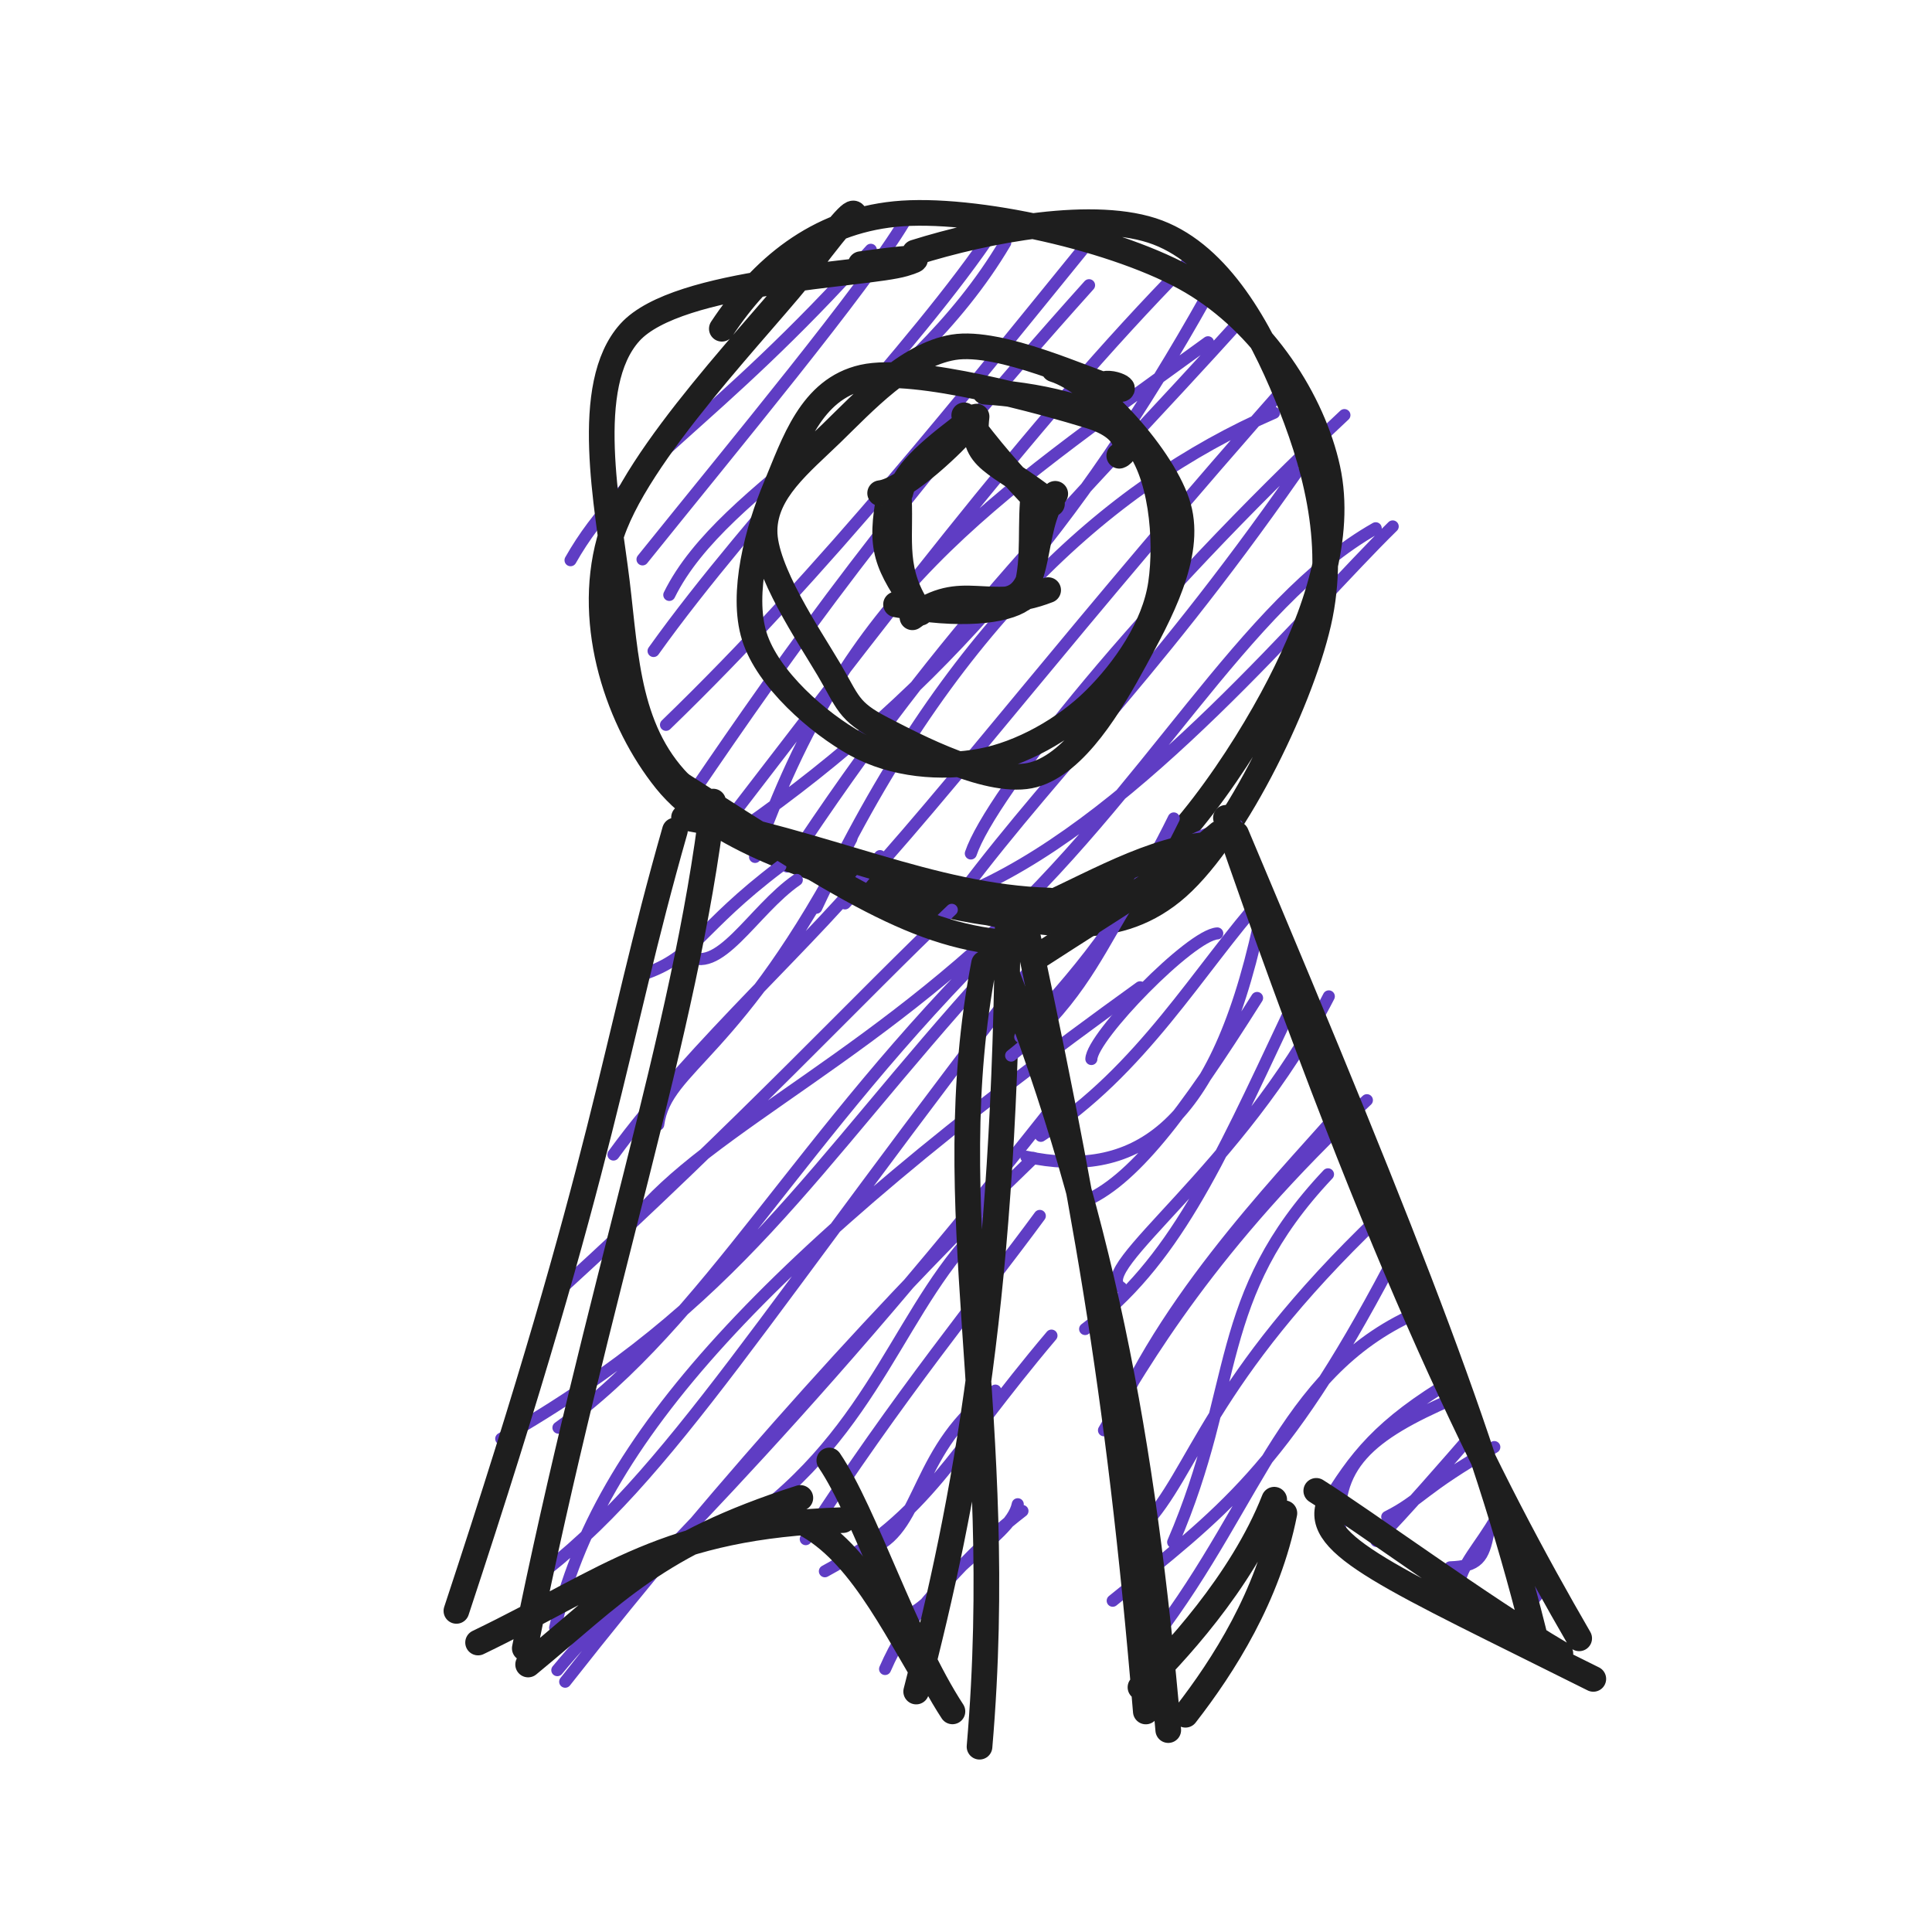
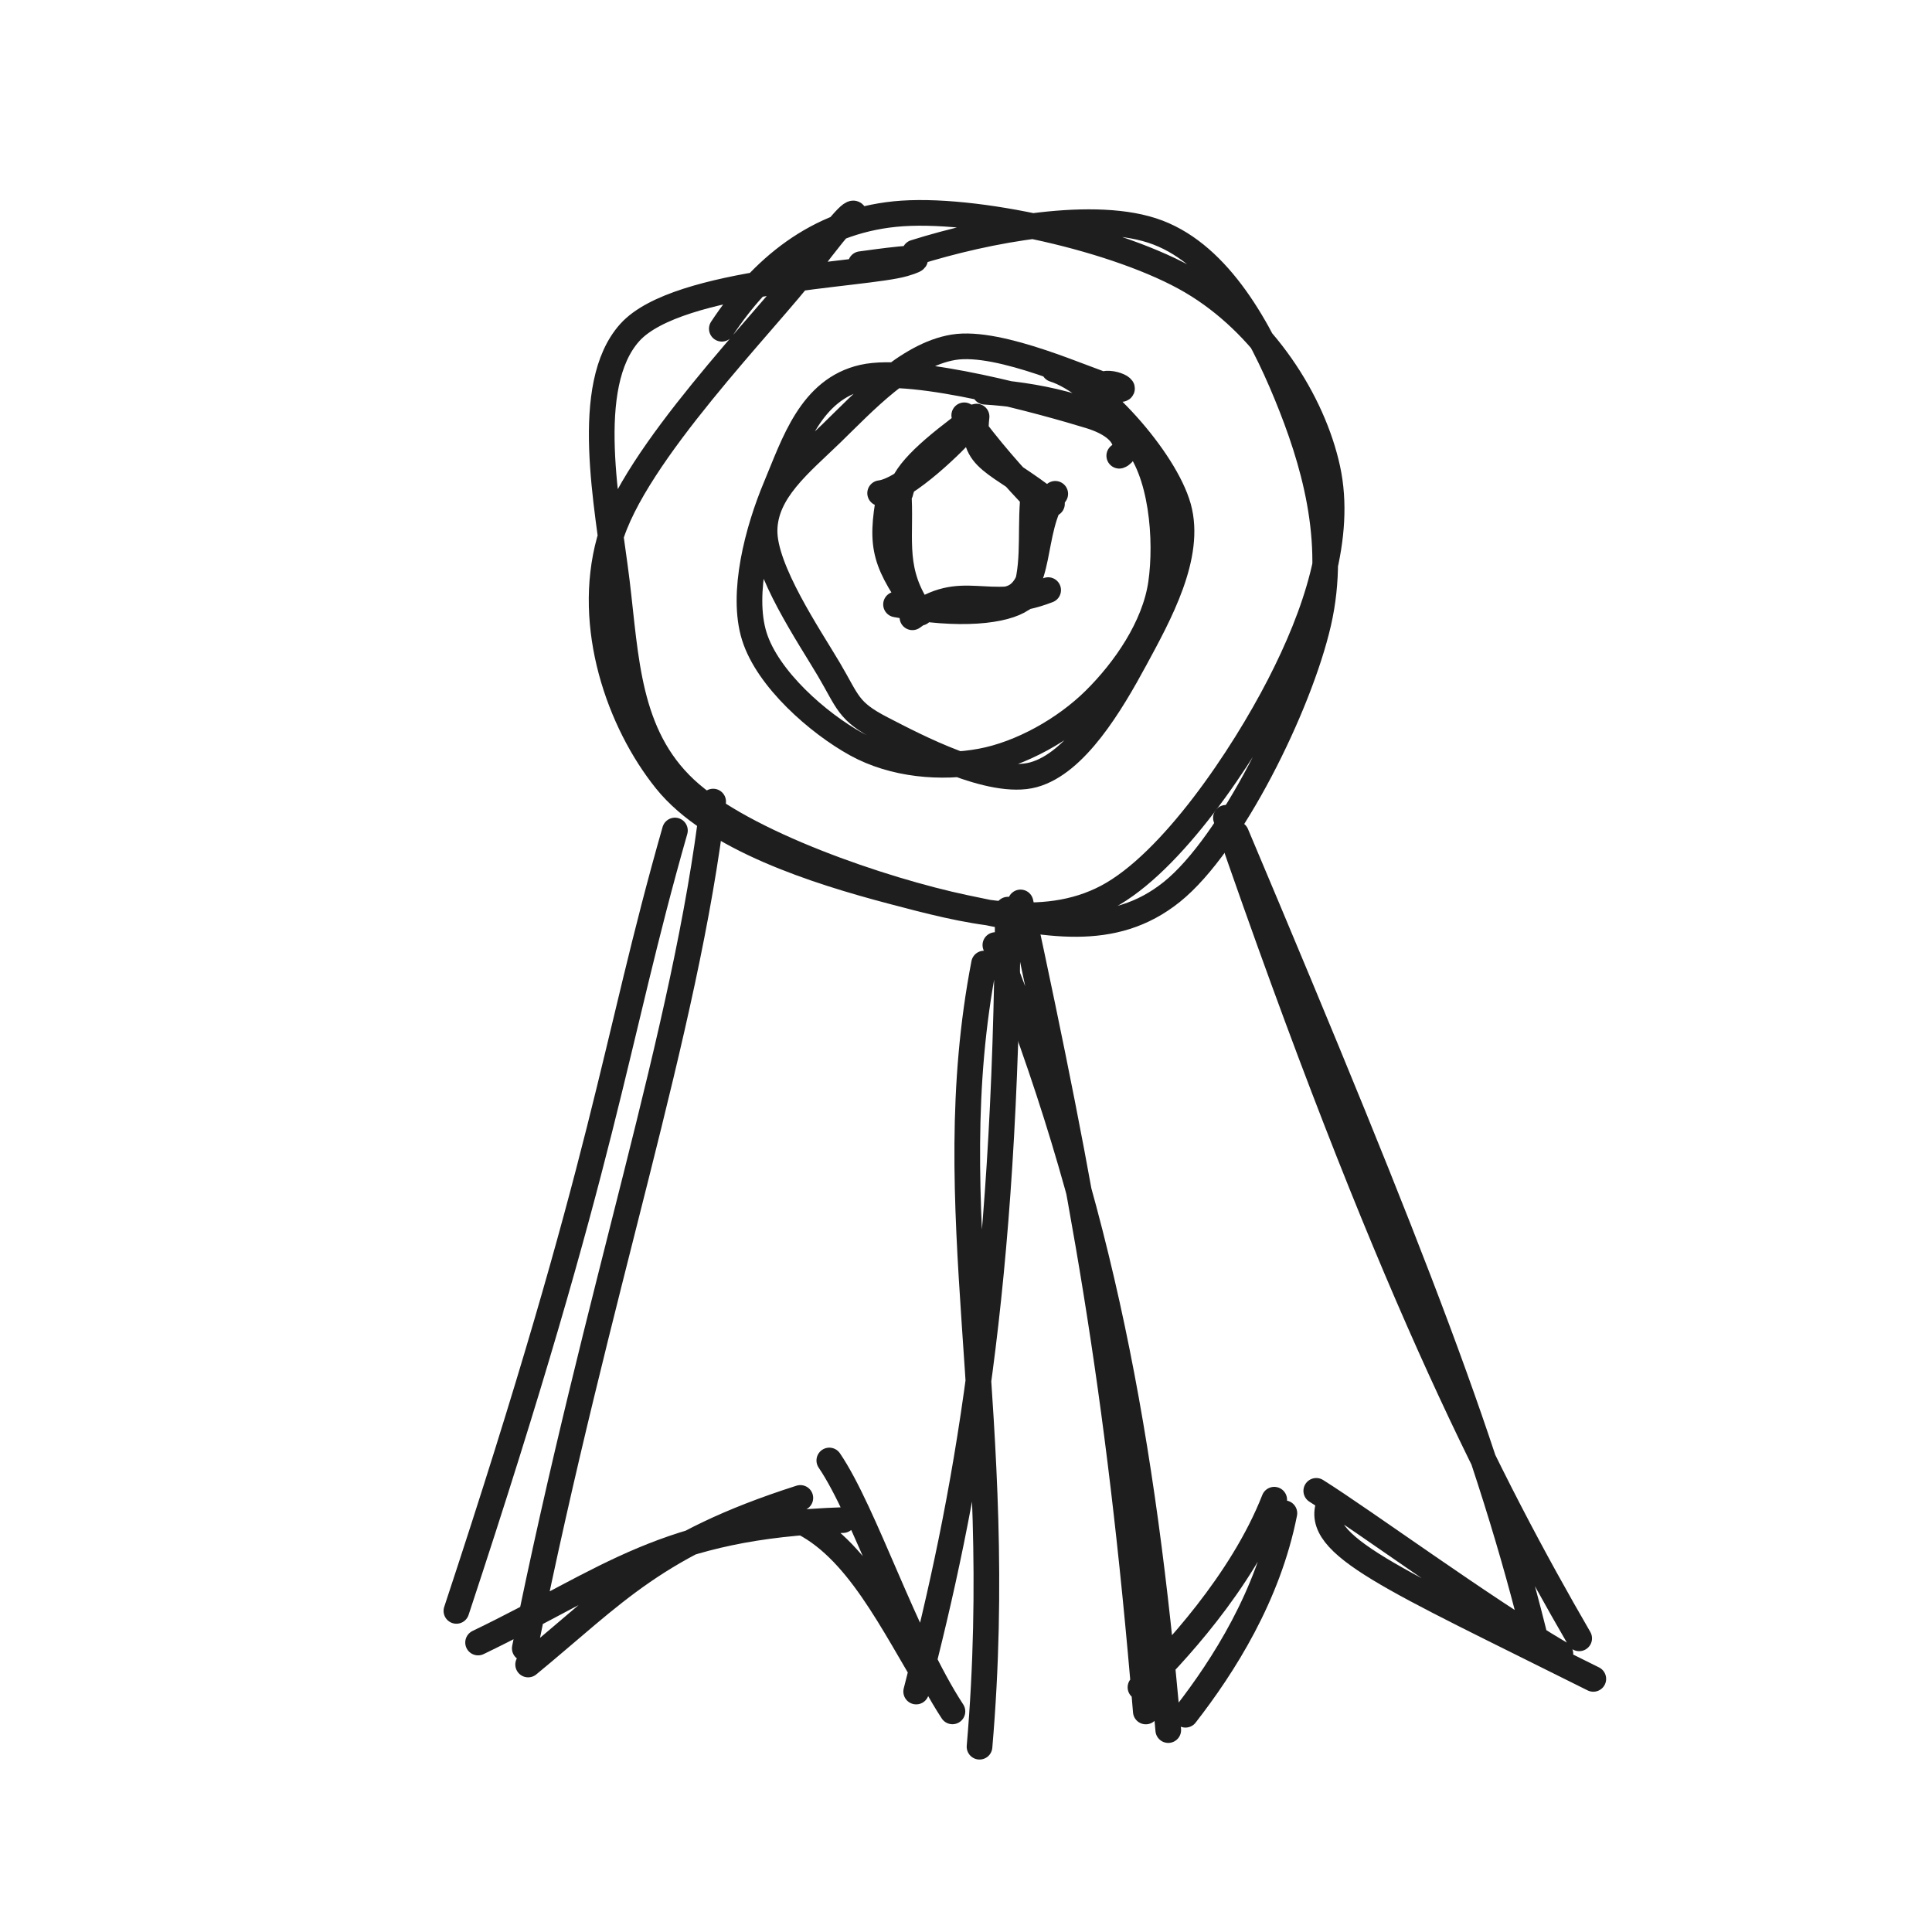
<svg xmlns="http://www.w3.org/2000/svg" width="128" height="128" viewBox="0 0 128 128" role="img">
-   <path d="M47.864 21.733 C47.864 21.733, 47.864 21.733, 47.864 21.733 M47.864 21.733 C47.864 21.733, 47.864 21.733, 47.864 21.733 M37.8 37.115 C41.388 30.774, 47.272 28.18, 57.693 16.549 M42.568 37.061 C48.599 29.56, 57.316 19.057, 59.911 14.705 M44.343 39.415 C47.985 32.025, 60.145 27.012, 66.6 16.079 M43.301 43.13 C49.797 34.019, 60.694 23.026, 65.907 15.151 M45.952 52.466 C52.209 43.281, 59.372 33.12, 72.153 18.896 M44.124 48.021 C54.746 37.748, 63.884 26.164, 72.562 15.503 M50.025 56.773 C56.221 39.128, 65.143 33.49, 80.034 22.676 M47.454 55.406 C57.58 42.28, 68.187 28.061, 78.557 17.536 M52.152 57.407 C63.145 40.705, 70.708 33.928, 82.368 21.018 M49.237 54.846 C62.367 45.689, 71.6 34.534, 79.915 19.699 M54.082 60.138 C62.639 41.917, 73.222 32.217, 84.409 27.348 M55.98 59.853 C63.007 52.316, 71.074 41.537, 85.751 24.967 M64.32 56.545 C65.618 52.675, 75.749 39.97, 89.071 27.502 M62.409 60.944 C69.21 51.488, 75.807 45.76, 85.864 31.354 M64.684 58.86 C75.567 53.909, 86.632 40.391, 92.27 34.877 M65.087 62.418 C76.072 52.51, 82.352 39.973, 91.145 34.999" stroke="#5f3dc4" stroke-width="0.8" fill="none" stroke-linecap="round" stroke-linejoin="round" />
  <path d="M47.823 21.78 C50.453 17.802, 54.108 14.705, 59.296 14.182 C64.483 13.66, 74.174 15.835, 78.95 18.648 C83.726 21.461, 86.982 26.603, 87.95 31.062 C88.919 35.521, 87.195 40.675, 84.762 45.402 C82.329 50.13, 77.638 57.155, 73.352 59.427 C69.065 61.699, 63.913 60.323, 59.042 59.037 C54.171 57.75, 47.237 55.576, 44.125 51.709 C41.014 47.841, 38.81 41.507, 40.374 35.834 C41.938 30.16, 50.805 21.238, 53.51 17.669 C56.216 14.1, 56.683 13.747, 56.608 14.418 M60.605 16.732 C65.356 15.24, 72.607 13.84, 76.712 15.406 C80.817 16.971, 83.464 21.814, 85.236 26.126 C87.008 30.437, 88.61 35.783, 87.345 41.276 C86.08 46.769, 81.554 55.941, 77.646 59.084 C73.739 62.227, 69.278 61.27, 63.903 60.134 C58.528 58.999, 49.233 55.863, 45.394 52.269 C41.556 48.676, 41.483 43.616, 40.872 38.575 C40.261 33.535, 38.559 25.544, 41.729 22.026 C44.899 18.509, 57.343 18.226, 59.893 17.472 C62.443 16.718, 57.62 17.426, 57.027 17.501" stroke="#1e1e1e" stroke-width="1.7" fill="none" stroke-linecap="round" stroke-linejoin="round" />
  <path d="M65.247 25.952 C68.254 26.13, 73.098 26.948, 75.044 29.068 C76.989 31.187, 77.34 35.785, 76.919 38.669 C76.498 41.553, 74.505 44.41, 72.518 46.372 C70.531 48.334, 67.629 49.953, 64.996 50.441 C62.364 50.929, 59.226 50.681, 56.722 49.299 C54.219 47.918, 50.86 44.992, 49.974 42.152 C49.087 39.311, 50.203 35.114, 51.403 32.256 C52.603 29.398, 53.71 25.788, 57.175 25.003 C60.639 24.218, 69.363 26.681, 72.193 27.546 C75.023 28.411, 74.775 29.984, 74.154 30.194 M69.829 24.465 C72.628 25.333, 77.176 30.406, 78.07 33.608 C78.965 36.809, 76.795 40.721, 75.196 43.675 C73.597 46.628, 71.271 50.56, 68.476 51.328 C65.68 52.097, 60.685 49.45, 58.424 48.284 C56.162 47.118, 56.201 46.524, 54.906 44.334 C53.611 42.144, 50.624 37.748, 50.654 35.144 C50.684 32.541, 52.997 30.736, 55.083 28.713 C57.17 26.69, 60.075 23.513, 63.173 23.007 C66.271 22.501, 72.061 25.249, 73.672 25.679 C75.283 26.108, 73.547 25.014, 72.838 25.585" stroke="#1e1e1e" stroke-width="1.7" fill="none" stroke-linecap="round" stroke-linejoin="round" />
-   <path d="M46.217 54.751 C46.217 54.751, 46.217 54.751, 46.217 54.751 M46.217 54.751 C46.217 54.751, 46.217 54.751, 46.217 54.751 M45.431 63.195 C47.556 64.826, 49.879 60.305, 52.79 58.298 M42.575 64.567 C46.106 63.379, 46.204 61.533, 51.703 57.387 M43.61 74.501 C44.14 70.606, 48.92 70.012, 56.403 55.57 M40.643 76.491 C46.069 69.063, 54.195 62.041, 58.304 56.72 M40.372 83.409 C43.472 76.62, 54.556 72.233, 65.614 62.075 M37.183 85.381 C49.37 74.258, 57.004 66.029, 63.059 60.278 M33.208 95.321 C49.026 86.245, 53.584 77.531, 65.58 64.302 M36.998 94.587 C46.875 87.52, 52.98 75.204, 66.325 62.083 M36.78 107.842 C39.546 95.453, 50.593 83.363, 75.533 65.411 M35.394 104.634 C44.486 97.785, 50.255 87.371, 69.811 62.196 M37.446 111.418 C48.125 97.818, 59.382 85.456, 68.468 76.719 M36.924 110.652 C41.62 104.947, 51.66 96.249, 69.662 73.472 M49.132 101.063 C58.248 94.685, 59.6 86.296, 65.443 80.823 M53.384 101.973 C59.416 92.6, 65.123 85.694, 68.889 80.557 M57.874 102.532 C61.105 101.178, 60.684 95.818, 65.946 92.131 M54.651 104.1 C61.413 100.437, 63.028 96.337, 69.662 88.488 M58.639 110.576 C61.527 103.954, 66.926 102.117, 67.429 99.66 M58.723 107.381 C61.768 107.145, 62.287 104.326, 67.741 100.107" stroke="#5f3dc4" stroke-width="0.8" fill="none" stroke-linecap="round" stroke-linejoin="round" />
-   <path d="M44.716 55.023 C40.579 69.508, 40.345 76.152, 30.238 106.726 M47.248 53.106 C45.42 68.51, 39.645 85.074, 34.768 109.205 M31.674 108.822 C40.418 104.611, 44.001 101.103, 55.854 100.71 M34.99 110.278 C40.793 105.505, 43.4 102.319, 53.025 99.242 M54.944 96.761 C57.292 100.212, 59.958 108.583, 63.102 113.384 M52.118 100.408 C56.226 101.789, 58.597 106.516, 61.401 111.279 M64.896 115.724 C66.771 93.918, 62.048 80.163, 65.196 63.838 M60.699 112.069 C64.003 99.319, 66.611 85.378, 66.775 60.266 M67.895 62.553 C61.236 62.282, 56.937 59.558, 44.517 51.597 M69.52 59.664 C61.705 59.442, 54.632 55.793, 45.318 54.16" stroke="#1e1e1e" stroke-width="1.7" fill="none" stroke-linecap="round" stroke-linejoin="round" />
-   <path d="M68.279 60.679 C68.279 60.679, 68.279 60.679, 68.279 60.679 M68.279 60.679 C68.279 60.679, 68.279 60.679, 68.279 60.679 M66.991 69.935 C74.986 63.676, 73.409 56.446, 81.961 54.674 M67.594 68.7 C70.277 65.506, 73.834 62.216, 77.766 54.223 M72.306 70.162 C72.356 68.663, 78.887 61.946, 80.646 61.842 M68.96 75.252 C75.671 70.933, 79.43 64.199, 83.727 59.397 M67.995 76.638 C74.938 78.098, 80.387 75.154, 83.419 61.262 M71.69 79.662 C75.02 78.332, 78.363 73.913, 83.284 66.118 M74.277 85.306 C72.205 84.081, 82.156 77.456, 88.037 66.013 M71.893 88.052 C77.749 83.678, 80.598 77.298, 85.316 67.283 M73.737 94.384 C77.467 85.367, 86.022 76.925, 89.072 73.278 M73.142 94.761 C75.852 90.172, 80.231 82.538, 90.56 72.891 M77.726 102.175 C82.184 91.83, 80.288 85.961, 87.983 77.802 M75.763 101.094 C79.132 97.571, 80 91.525, 91.383 80.637 M76.486 108.544 C83.556 99.295, 85.211 90.334, 94.652 86.66 M73.72 106.053 C80.959 100.206, 84.961 97.378, 92.066 83.924 M88.844 101.773 C88.204 97.075, 90.814 95.041, 96.224 92.688 M87.768 99.772 C89.73 96.528, 91.353 94.362, 96.326 91.408 M91.908 100.498 C94.173 99.355, 94.142 98.659, 99.002 95.873 M91.191 102.09 C93.025 100.235, 95.818 97.014, 97.788 94.743 M96.077 103.84 C97.902 103.777, 98.292 103.234, 98.603 101.516 M96.647 105.132 C96.734 103.732, 98.089 102.444, 99.15 100.544 M100.994 107.465 C100.85 107.111, 101.758 106.438, 101.557 105.49 M100.596 107.237 C101.131 106.72, 101.35 106.234, 101.826 105.7" stroke="#5f3dc4" stroke-width="0.8" fill="none" stroke-linecap="round" stroke-linejoin="round" />
-   <path d="M65.946 62.612 C72.984 80.133, 75.722 95.451, 77.4 114.623 M67.613 59.788 C71.707 78.85, 74.103 91.585, 75.913 113.39 M78.542 113.607 C81.077 110.346, 84.016 105.728, 85.094 100.254 M75.559 111.788 C77.612 109.78, 82.265 104.863, 84.421 99.359 M88.066 99.605 C86.985 102.391, 92.154 104.526, 105.561 111.231 M87.206 98.773 C90.386 100.77, 98.268 106.554, 103.38 109.561 M101.872 109.206 C98.746 96.281, 93.911 83.729, 81.896 55.25 M104.625 108.544 C98.788 98.461, 91.805 84.883, 81.221 54.183 M80.782 55.21 C78.014 57.591, 74.063 59.932, 68.724 63.394 M79.647 56.003 C75.56 56.484, 71.399 59.192, 67.587 60.708" stroke="#1e1e1e" stroke-width="1.7" fill="none" stroke-linecap="round" stroke-linejoin="round" />
+   <path d="M44.716 55.023 C40.579 69.508, 40.345 76.152, 30.238 106.726 M47.248 53.106 C45.42 68.51, 39.645 85.074, 34.768 109.205 M31.674 108.822 C40.418 104.611, 44.001 101.103, 55.854 100.71 M34.99 110.278 C40.793 105.505, 43.4 102.319, 53.025 99.242 M54.944 96.761 C57.292 100.212, 59.958 108.583, 63.102 113.384 M52.118 100.408 C56.226 101.789, 58.597 106.516, 61.401 111.279 M64.896 115.724 C66.771 93.918, 62.048 80.163, 65.196 63.838 M60.699 112.069 C64.003 99.319, 66.611 85.378, 66.775 60.266" stroke="#1e1e1e" stroke-width="1.7" fill="none" stroke-linecap="round" stroke-linejoin="round" />
+   <path d="M65.946 62.612 C72.984 80.133, 75.722 95.451, 77.4 114.623 M67.613 59.788 C71.707 78.85, 74.103 91.585, 75.913 113.39 M78.542 113.607 C81.077 110.346, 84.016 105.728, 85.094 100.254 M75.559 111.788 C77.612 109.78, 82.265 104.863, 84.421 99.359 M88.066 99.605 C86.985 102.391, 92.154 104.526, 105.561 111.231 M87.206 98.773 C90.386 100.77, 98.268 106.554, 103.38 109.561 M101.872 109.206 C98.746 96.281, 93.911 83.729, 81.896 55.25 M104.625 108.544 C98.788 98.461, 91.805 84.883, 81.221 54.183" stroke="#1e1e1e" stroke-width="1.7" fill="none" stroke-linecap="round" stroke-linejoin="round" />
  <path d="M58.311 32.674 C60.058 32.475, 63.485 28.997, 63.855 28.531 M59.655 32.625 C59.96 31.21, 61.805 29.668, 64.561 27.629 M64.701 27.6 C64.352 30.599, 65.91 30.394, 69.696 33.378 M63.883 27.515 C65.607 29.83, 66.945 31.376, 69.02 33.537 M69.913 32.717 C68.23 35.077, 69.124 39.267, 66.7 39.705 M68.423 33.244 C68.258 35.552, 68.578 37.838, 67.739 39.677 M69.443 39.096 C65.306 40.703, 63.821 38.407, 60.45 40.897 M67.706 39.69 C66.584 40.472, 63.647 40.858, 59.364 40.044 M60.981 40.598 C58.654 37.291, 58.274 36.343, 58.936 32.746 M60.689 40.11 C59.073 37.46, 59.753 35.413, 59.522 32.478" stroke="#1e1e1e" stroke-width="1.7" fill="none" stroke-linecap="round" stroke-linejoin="round" />
</svg>
